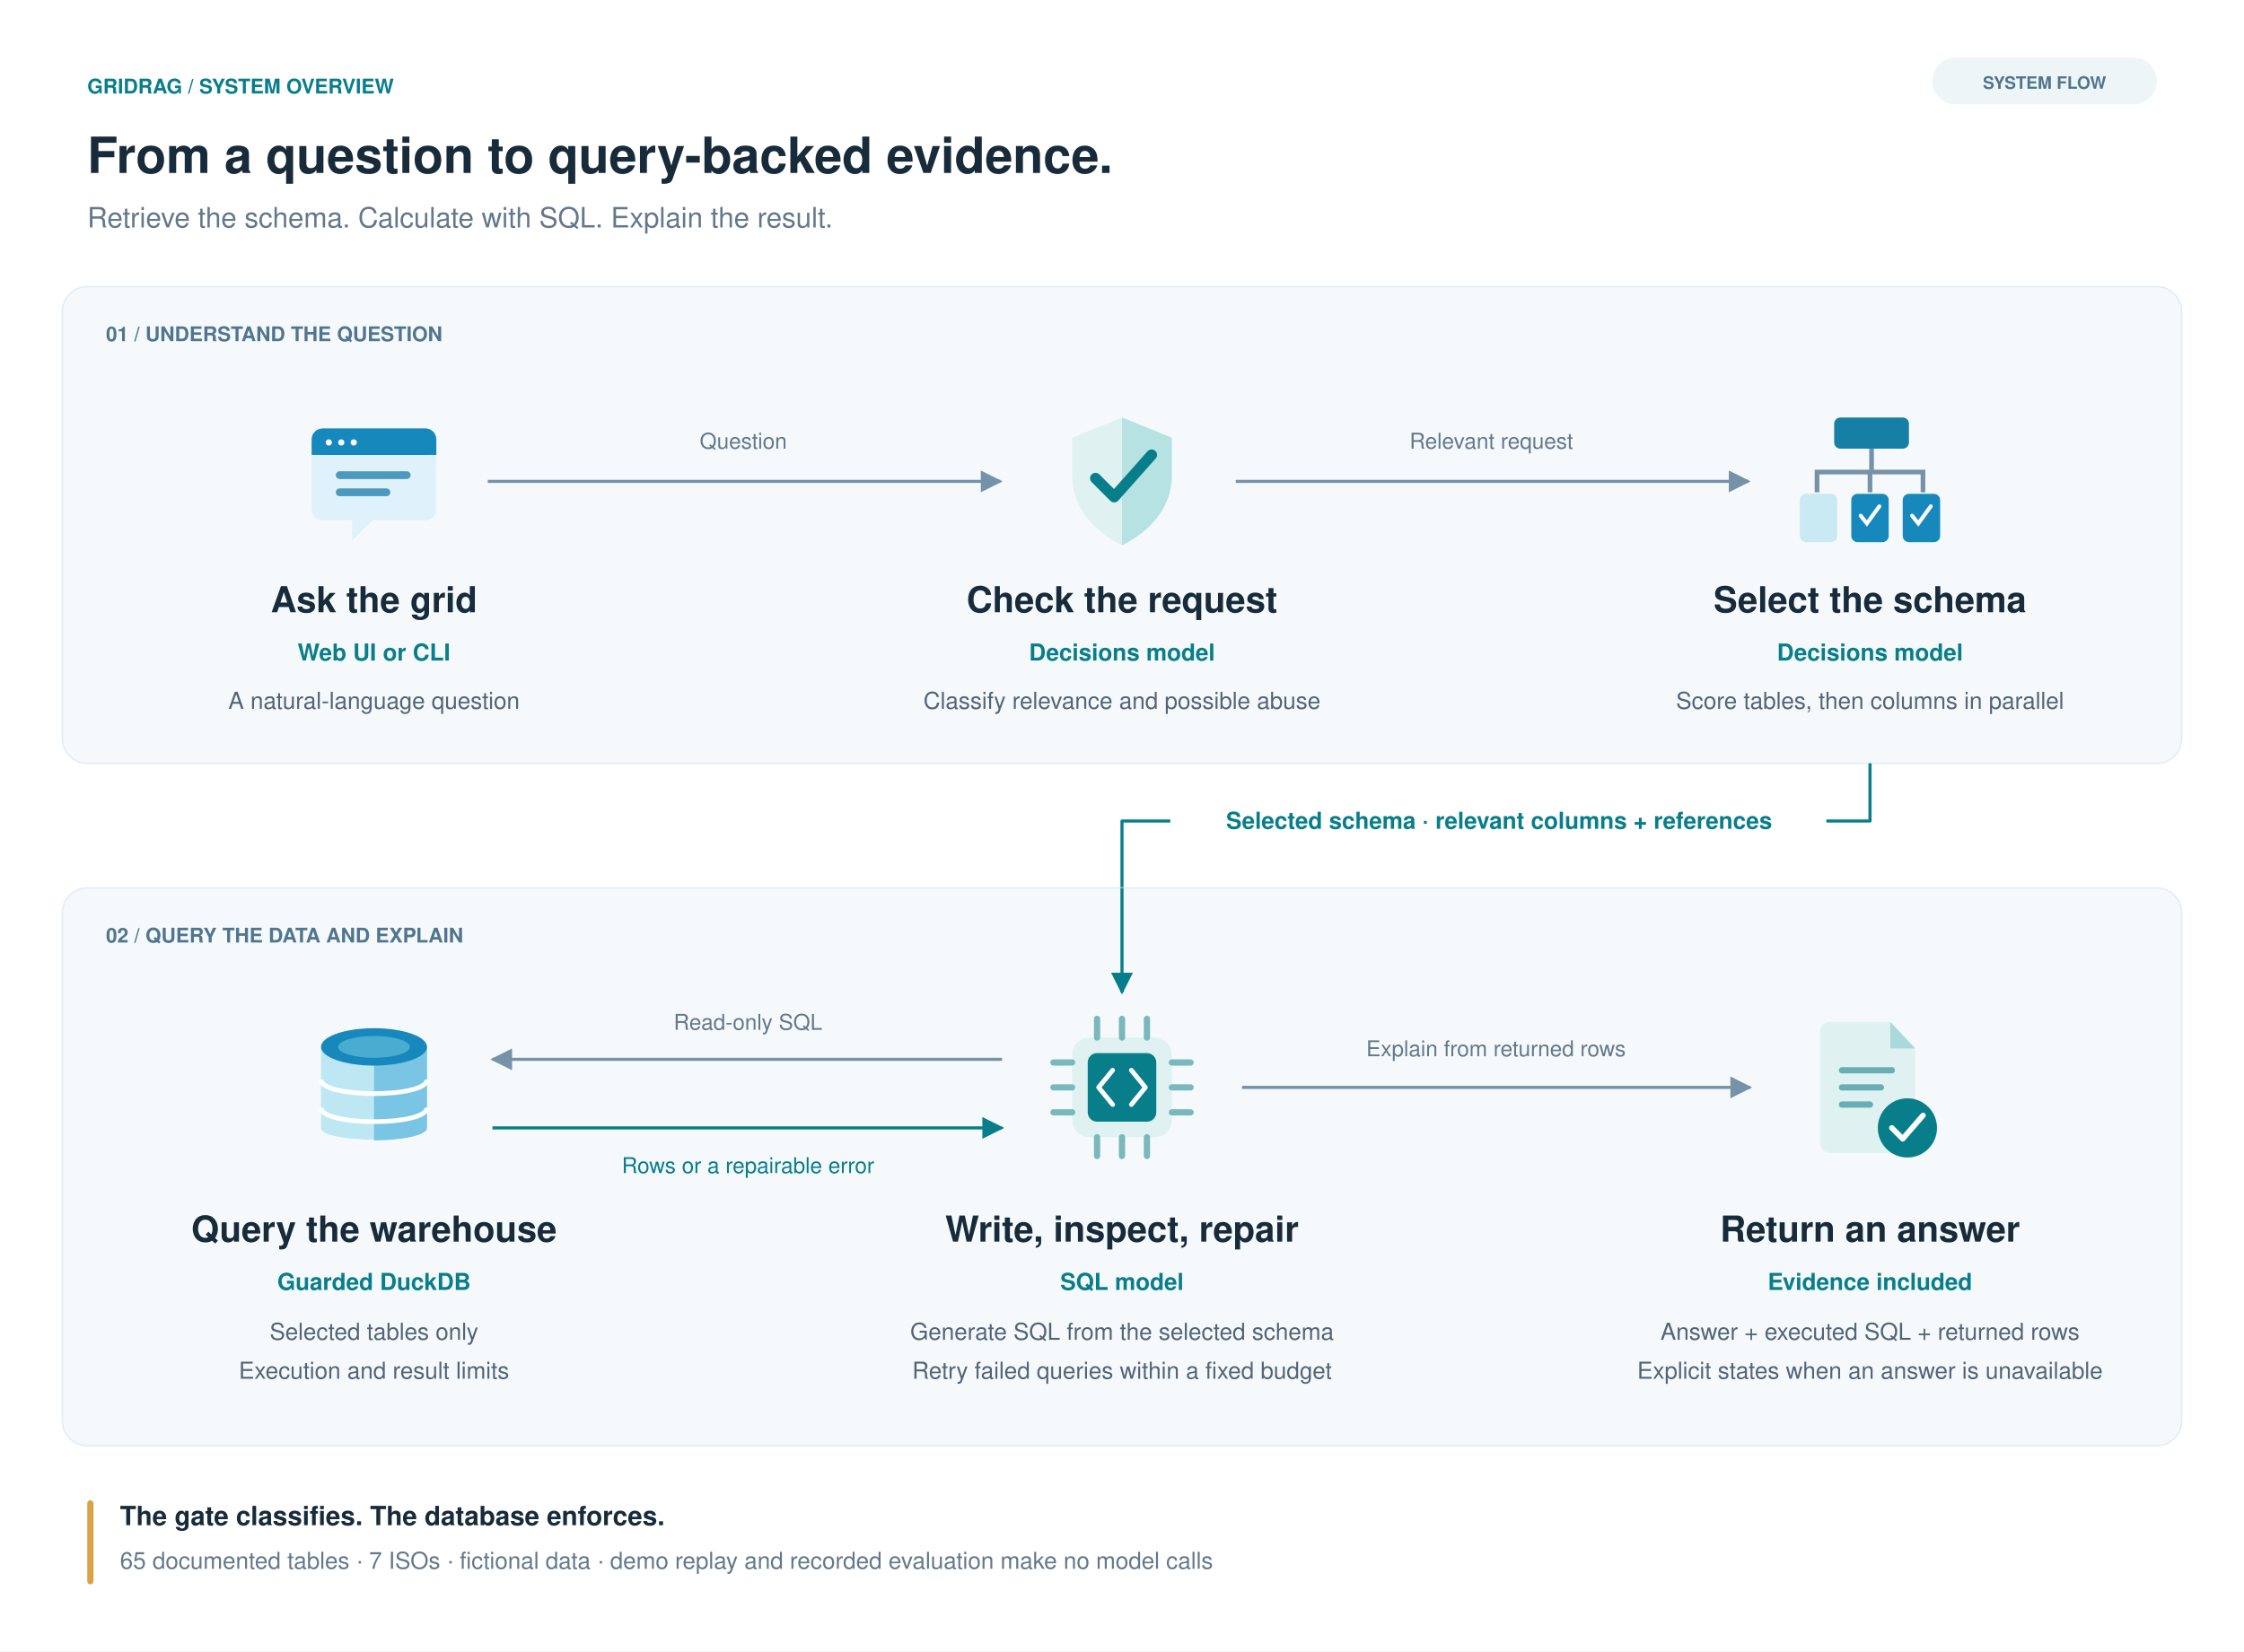
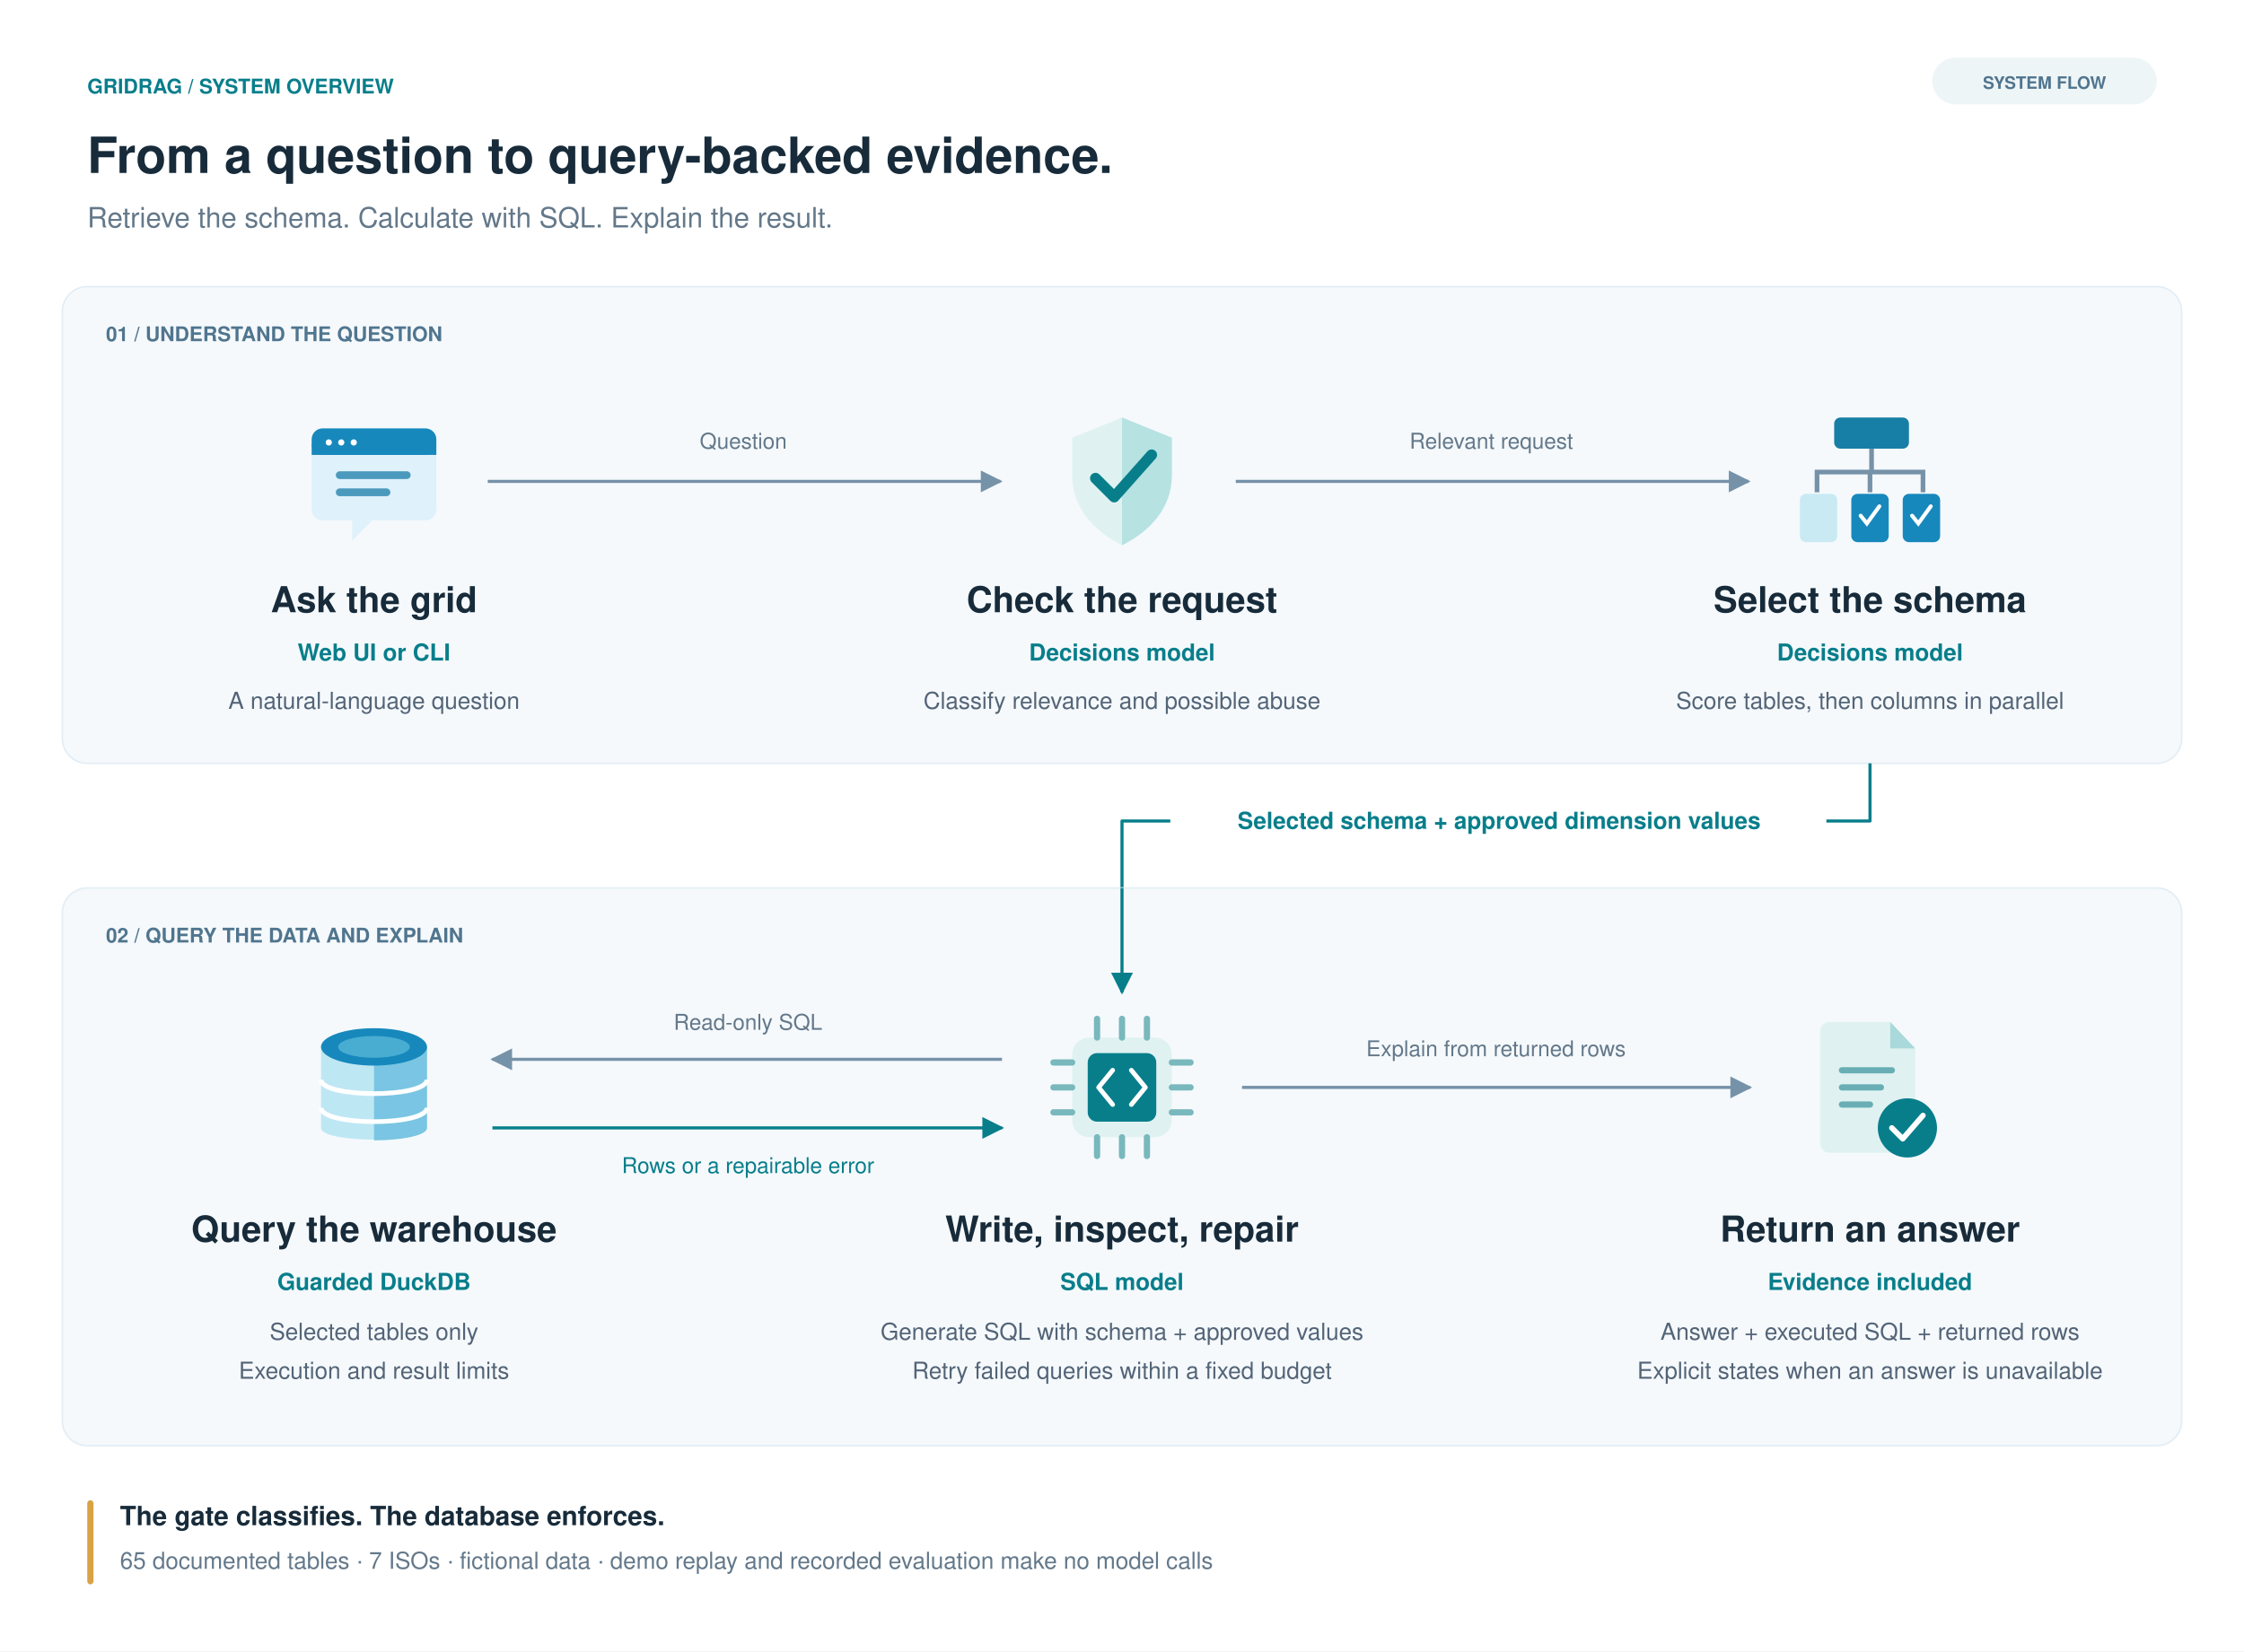
<svg xmlns="http://www.w3.org/2000/svg" width="1440" height="1060" viewBox="0 0 1440 1060" role="img" aria-labelledby="title desc">
  <defs>
    <marker id="arrow" viewBox="0 0 10 10" refX="9" refY="5" markerWidth="7" markerHeight="7" orient="auto-start-reverse">
      <path d="M 0 0 L 10 5 L 0 10 z" fill="#7692A8" />
    </marker>
    <marker id="teal" viewBox="0 0 10 10" refX="9" refY="5" markerWidth="7" markerHeight="7" orient="auto-start-reverse">
      <path d="M 0 0 L 10 5 L 0 10 z" fill="#087E8B" />
    </marker>
  </defs>
  <rect x="0" y="0" width="1440" height="1060" rx="0" fill="#FFFFFF" stroke="none" />
  <text x="56" y="60" text-anchor="start" font-family="Helvetica,Arial,sans-serif" font-size="13" font-weight="700" fill="#087E8B">GRIDRAG / SYSTEM OVERVIEW</text>
  <text x="56" y="111" text-anchor="start" font-family="Helvetica,Arial,sans-serif" font-size="32" font-weight="700" fill="#172B3A">From a question to query-backed evidence.</text>
  <text x="56" y="146" text-anchor="start" font-family="Helvetica,Arial,sans-serif" font-size="18" font-weight="400" fill="#63788A">Retrieve the schema. Calculate with SQL. Explain the result.</text>
  <rect x="1240" y="37" width="144" height="30" rx="15" fill="#EEF5F7" stroke="none" />
  <text x="1312" y="57" text-anchor="middle" font-family="Helvetica,Arial,sans-serif" font-size="11" font-weight="700" fill="#50758E">SYSTEM FLOW</text>
  <rect x="40" y="184" width="1360" height="306" rx="16" fill="#F5F9FC" stroke="#E2EDF5" />
  <text x="68" y="219" text-anchor="start" font-family="Helvetica,Arial,sans-serif" font-size="13" font-weight="700" fill="#50758E">01 / UNDERSTAND THE QUESTION</text>
  <svg x="192" y="261" width="96" height="96" viewBox="0 0 96 96">
    <rect x="8" y="14" width="80" height="59" rx="7" fill="#DFF1FB" />
    <rect x="8" y="14" width="80" height="17" rx="7" fill="#1688BC" />
    <rect x="8" y="24" width="80" height="7" fill="#1688BC" />
    <circle cx="19" cy="23" r="2" fill="white" />
    <circle cx="27" cy="23" r="2" fill="white" />
    <circle cx="35" cy="23" r="2" fill="white" />
    <path d="M26 44h43M26 55h30" stroke="#4B9ABD" stroke-width="5" stroke-linecap="round" />
    <path d="M47 73l-13 13V73" fill="#DFF1FB" />
  </svg>
  <svg x="672" y="261" width="96" height="96" viewBox="0 0 96 96">
    <path d="M48 7 80 20v24c0 21-14 36-32 45C30 80 16 65 16 44V20z" fill="#DFF2F1" />
    <path d="M48 7 80 20v24c0 21-14 36-32 45V7" fill="#B6E2E2" />
    <path d="m31 46 12 12 24-27" fill="none" stroke="#087E8B" stroke-width="7" stroke-linecap="round" stroke-linejoin="round" />
  </svg>
  <svg x="1152" y="261" width="96" height="96" viewBox="0 0 96 96">
    <rect x="25" y="7" width="48" height="20" rx="4" fill="#177FA5" />
    <path d="M49 27v14M14 55V42h68v13M48 42v13" fill="none" stroke="#7692A8" stroke-width="3" />
    <rect x="3" y="56" width="24" height="31" rx="4" fill="#C9EAF3" />
    <rect x="36" y="56" width="24" height="31" rx="4" fill="#1688BC" />
    <rect x="69" y="56" width="24" height="31" rx="4" fill="#1688BC" />
    <path d="m42 70 4 5 8-11m21 6 4 5 8-11" fill="none" stroke="white" stroke-width="2.5" stroke-linecap="round" />
  </svg>
  <polyline points="313,309 642,309" fill="none" stroke="#7692A8" stroke-width="2" stroke-linejoin="round" marker-end="url(#arrow)" />
  <text x="477" y="288" text-anchor="middle" font-family="Helvetica,Arial,sans-serif" font-size="14" font-weight="400" fill="#63788A">Question</text>
  <polyline points="793,309 1122,309" fill="none" stroke="#7692A8" stroke-width="2" stroke-linejoin="round" marker-end="url(#arrow)" />
  <text x="957" y="288" text-anchor="middle" font-family="Helvetica,Arial,sans-serif" font-size="14" font-weight="400" fill="#63788A">Relevant request</text>
  <text x="240" y="393" text-anchor="middle" font-family="Helvetica,Arial,sans-serif" font-size="23" font-weight="700" fill="#172B3A">Ask the grid</text>
  <text x="240" y="424" text-anchor="middle" font-family="Helvetica,Arial,sans-serif" font-size="15" font-weight="700" fill="#087E8B">Web UI or CLI</text>
  <text x="240" y="455" text-anchor="middle" font-family="Helvetica,Arial,sans-serif" font-size="15" font-weight="400" fill="#536477">A natural-language question</text>
  <text x="720" y="393" text-anchor="middle" font-family="Helvetica,Arial,sans-serif" font-size="23" font-weight="700" fill="#172B3A">Check the request</text>
  <text x="720" y="424" text-anchor="middle" font-family="Helvetica,Arial,sans-serif" font-size="15" font-weight="700" fill="#087E8B">Decisions model</text>
  <text x="720" y="455" text-anchor="middle" font-family="Helvetica,Arial,sans-serif" font-size="15" font-weight="400" fill="#536477">Classify relevance and possible abuse</text>
  <text x="1200" y="393" text-anchor="middle" font-family="Helvetica,Arial,sans-serif" font-size="23" font-weight="700" fill="#172B3A">Select the schema</text>
  <text x="1200" y="424" text-anchor="middle" font-family="Helvetica,Arial,sans-serif" font-size="15" font-weight="700" fill="#087E8B">Decisions model</text>
  <text x="1200" y="455" text-anchor="middle" font-family="Helvetica,Arial,sans-serif" font-size="15" font-weight="400" fill="#536477">Score tables, then columns in parallel</text>
  <polyline points="1200,490 1200,527 720,527 720,637" fill="none" stroke="#087E8B" stroke-width="2" stroke-linejoin="round" marker-end="url(#teal)" />
  <rect x="751" y="513" width="421" height="28" rx="0" fill="#FFFFFF" stroke="none" />
-   <text x="962" y="532" text-anchor="middle" font-family="Helvetica,Arial,sans-serif" font-size="15" font-weight="600" fill="#087E8B">Selected schema · relevant columns + references</text>
+   <text x="962" y="532" text-anchor="middle" font-family="Helvetica,Arial,sans-serif" font-size="15" font-weight="600" fill="#087E8B">Selected schema + approved dimension values</text>
  <rect x="40" y="570" width="1360" height="358" rx="16" fill="#F5F9FC" stroke="#E2EDF5" />
  <polyline points="720,570 720,637" fill="none" stroke="#087E8B" stroke-width="2" stroke-linejoin="round" marker-end="url(#teal)" />
  <text x="68" y="605" text-anchor="start" font-family="Helvetica,Arial,sans-serif" font-size="13" font-weight="700" fill="#50758E">02 / QUERY THE DATA AND EXPLAIN</text>
  <svg x="192" y="650" width="96" height="96" viewBox="0 0 96 96">
    <path d="M14 22v52c0 10 68 10 68 0V22" fill="#BEE7F4" />
    <path d="M48 22h34v52c0 5-17 8-34 8" fill="#79C5E3" />
    <ellipse cx="48" cy="22" rx="34" ry="12" fill="#1688BC" />
    <ellipse cx="48" cy="22" rx="23" ry="7" fill="#49ADD2" />
    <path d="M14 43c0 12 68 12 68 0M14 61c0 12 68 12 68 0" fill="none" stroke="white" stroke-width="3" />
  </svg>
  <svg x="672" y="650" width="96" height="96" viewBox="0 0 96 96">
    <rect x="16" y="16" width="64" height="64" rx="11" fill="#DFF2F1" />
    <rect x="26" y="26" width="44" height="44" rx="6" fill="#087E8B" />
    <path d="M32 4v12M48 4v12M64 4v12M32 80v12M48 80v12M64 80v12M4 32h12M4 48h12M4 64h12M80 32h12M80 48h12M80 64h12" stroke="#79B8BD" stroke-width="4" stroke-linecap="round" />
    <path d="m42 37-9 11 9 11m12-22 9 11-9 11" stroke="white" stroke-width="3" fill="none" stroke-linecap="round" stroke-linejoin="round" />
  </svg>
  <svg x="1152" y="650" width="96" height="96" viewBox="0 0 96 96">
    <path d="M22 6h39l16 17v61a6 6 0 0 1-6 6H22a6 6 0 0 1-6-6V12a6 6 0 0 1 6-6" fill="#DFF2F1" />
    <path d="M61 6v17h16" fill="#A9D9DA" />
    <path d="M30 37h32M30 48h25M30 59h18" stroke="#69AEB5" stroke-width="4" stroke-linecap="round" />
    <circle cx="72" cy="74" r="19" fill="#087E8B" />
    <path d="m62 74 7 7 13-15" fill="none" stroke="white" stroke-width="3.5" stroke-linecap="round" stroke-linejoin="round" />
  </svg>
  <polyline points="643,680 316,680" fill="none" stroke="#7692A8" stroke-width="2" stroke-linejoin="round" marker-end="url(#arrow)" />
  <text x="480" y="661" text-anchor="middle" font-family="Helvetica,Arial,sans-serif" font-size="14" font-weight="400" fill="#63788A">Read-only SQL</text>
  <polyline points="316,724 643,724" fill="none" stroke="#087E8B" stroke-width="2" stroke-linejoin="round" marker-end="url(#teal)" />
  <text x="480" y="753" text-anchor="middle" font-family="Helvetica,Arial,sans-serif" font-size="14" font-weight="400" fill="#087E8B">Rows or a repairable error</text>
  <polyline points="797,698 1123,698" fill="none" stroke="#7692A8" stroke-width="2" stroke-linejoin="round" marker-end="url(#arrow)" />
  <text x="960" y="678" text-anchor="middle" font-family="Helvetica,Arial,sans-serif" font-size="14" font-weight="400" fill="#63788A">Explain from returned rows</text>
  <text x="240" y="797" text-anchor="middle" font-family="Helvetica,Arial,sans-serif" font-size="23" font-weight="700" fill="#172B3A">Query the warehouse</text>
  <text x="240" y="828" text-anchor="middle" font-family="Helvetica,Arial,sans-serif" font-size="15" font-weight="700" fill="#087E8B">Guarded DuckDB</text>
  <text x="240" y="860" text-anchor="middle" font-family="Helvetica,Arial,sans-serif" font-size="15" font-weight="400" fill="#536477">Selected tables only</text>
  <text x="240" y="885" text-anchor="middle" font-family="Helvetica,Arial,sans-serif" font-size="15" font-weight="400" fill="#536477">Execution and result limits</text>
  <text x="720" y="797" text-anchor="middle" font-family="Helvetica,Arial,sans-serif" font-size="23" font-weight="700" fill="#172B3A">Write, inspect, repair</text>
  <text x="720" y="828" text-anchor="middle" font-family="Helvetica,Arial,sans-serif" font-size="15" font-weight="700" fill="#087E8B">SQL model</text>
-   <text x="720" y="860" text-anchor="middle" font-family="Helvetica,Arial,sans-serif" font-size="15" font-weight="400" fill="#536477">Generate SQL from the selected schema</text>
+   <text x="720" y="860" text-anchor="middle" font-family="Helvetica,Arial,sans-serif" font-size="15" font-weight="400" fill="#536477">Generate SQL with schema + approved values</text>
  <text x="720" y="885" text-anchor="middle" font-family="Helvetica,Arial,sans-serif" font-size="15" font-weight="400" fill="#536477">Retry failed queries within a fixed budget</text>
  <text x="1200" y="797" text-anchor="middle" font-family="Helvetica,Arial,sans-serif" font-size="23" font-weight="700" fill="#172B3A">Return an answer</text>
  <text x="1200" y="828" text-anchor="middle" font-family="Helvetica,Arial,sans-serif" font-size="15" font-weight="700" fill="#087E8B">Evidence included</text>
  <text x="1200" y="860" text-anchor="middle" font-family="Helvetica,Arial,sans-serif" font-size="15" font-weight="400" fill="#536477">Answer + executed SQL + returned rows</text>
  <text x="1200" y="885" text-anchor="middle" font-family="Helvetica,Arial,sans-serif" font-size="15" font-weight="400" fill="#536477">Explicit states when an answer is unavailable</text>
  <rect x="56" y="963" width="4" height="54" rx="2" fill="#D8A245" stroke="none" />
  <text x="77" y="979" text-anchor="start" font-family="Helvetica,Arial,sans-serif" font-size="17" font-weight="700" fill="#172B3A">The gate classifies. The database enforces.</text>
  <text x="77" y="1007" text-anchor="start" font-family="Helvetica,Arial,sans-serif" font-size="15" font-weight="400" fill="#63788A">65 documented tables · 7 ISOs · fictional data · demo replay and recorded evaluation make no model calls</text>
</svg>
